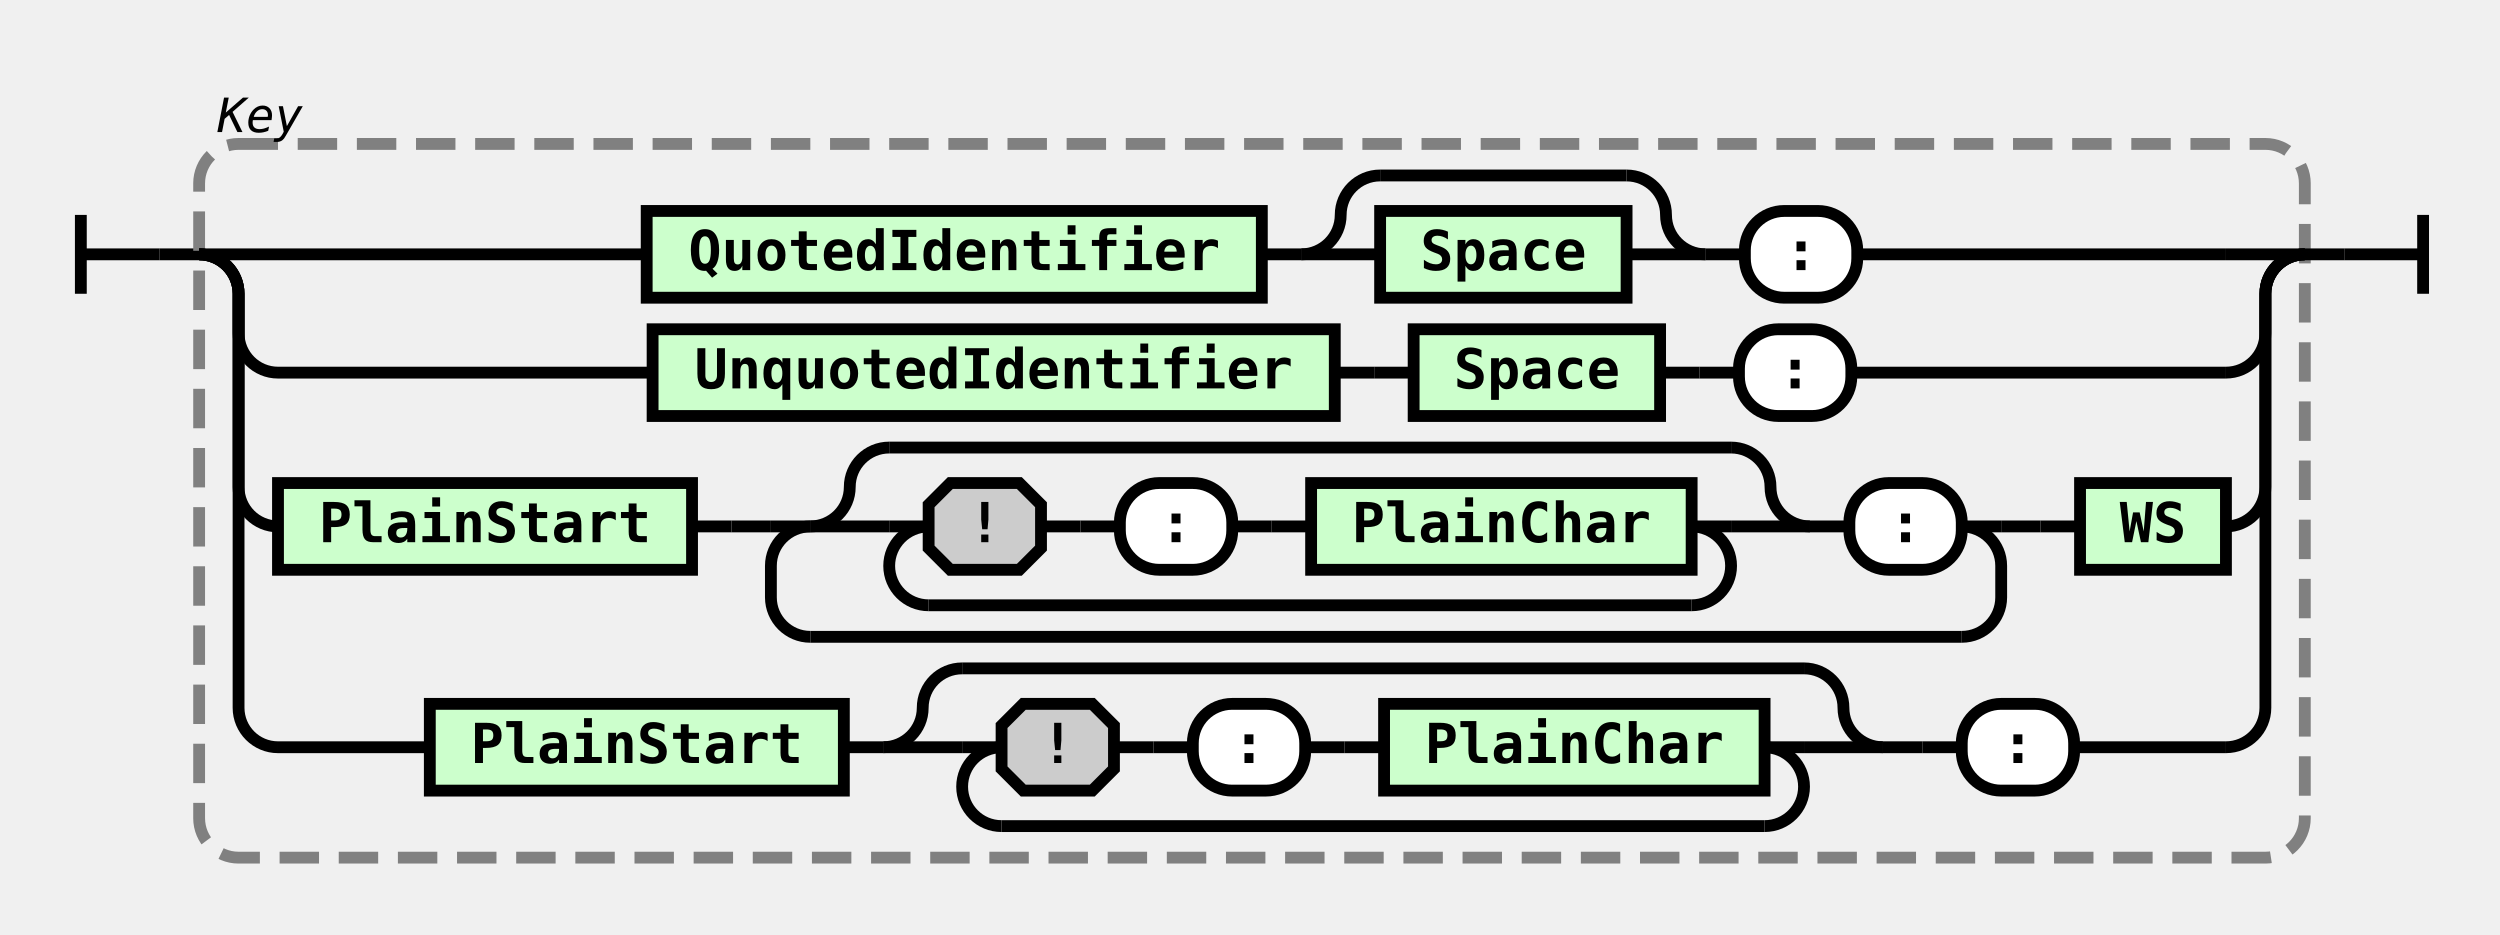
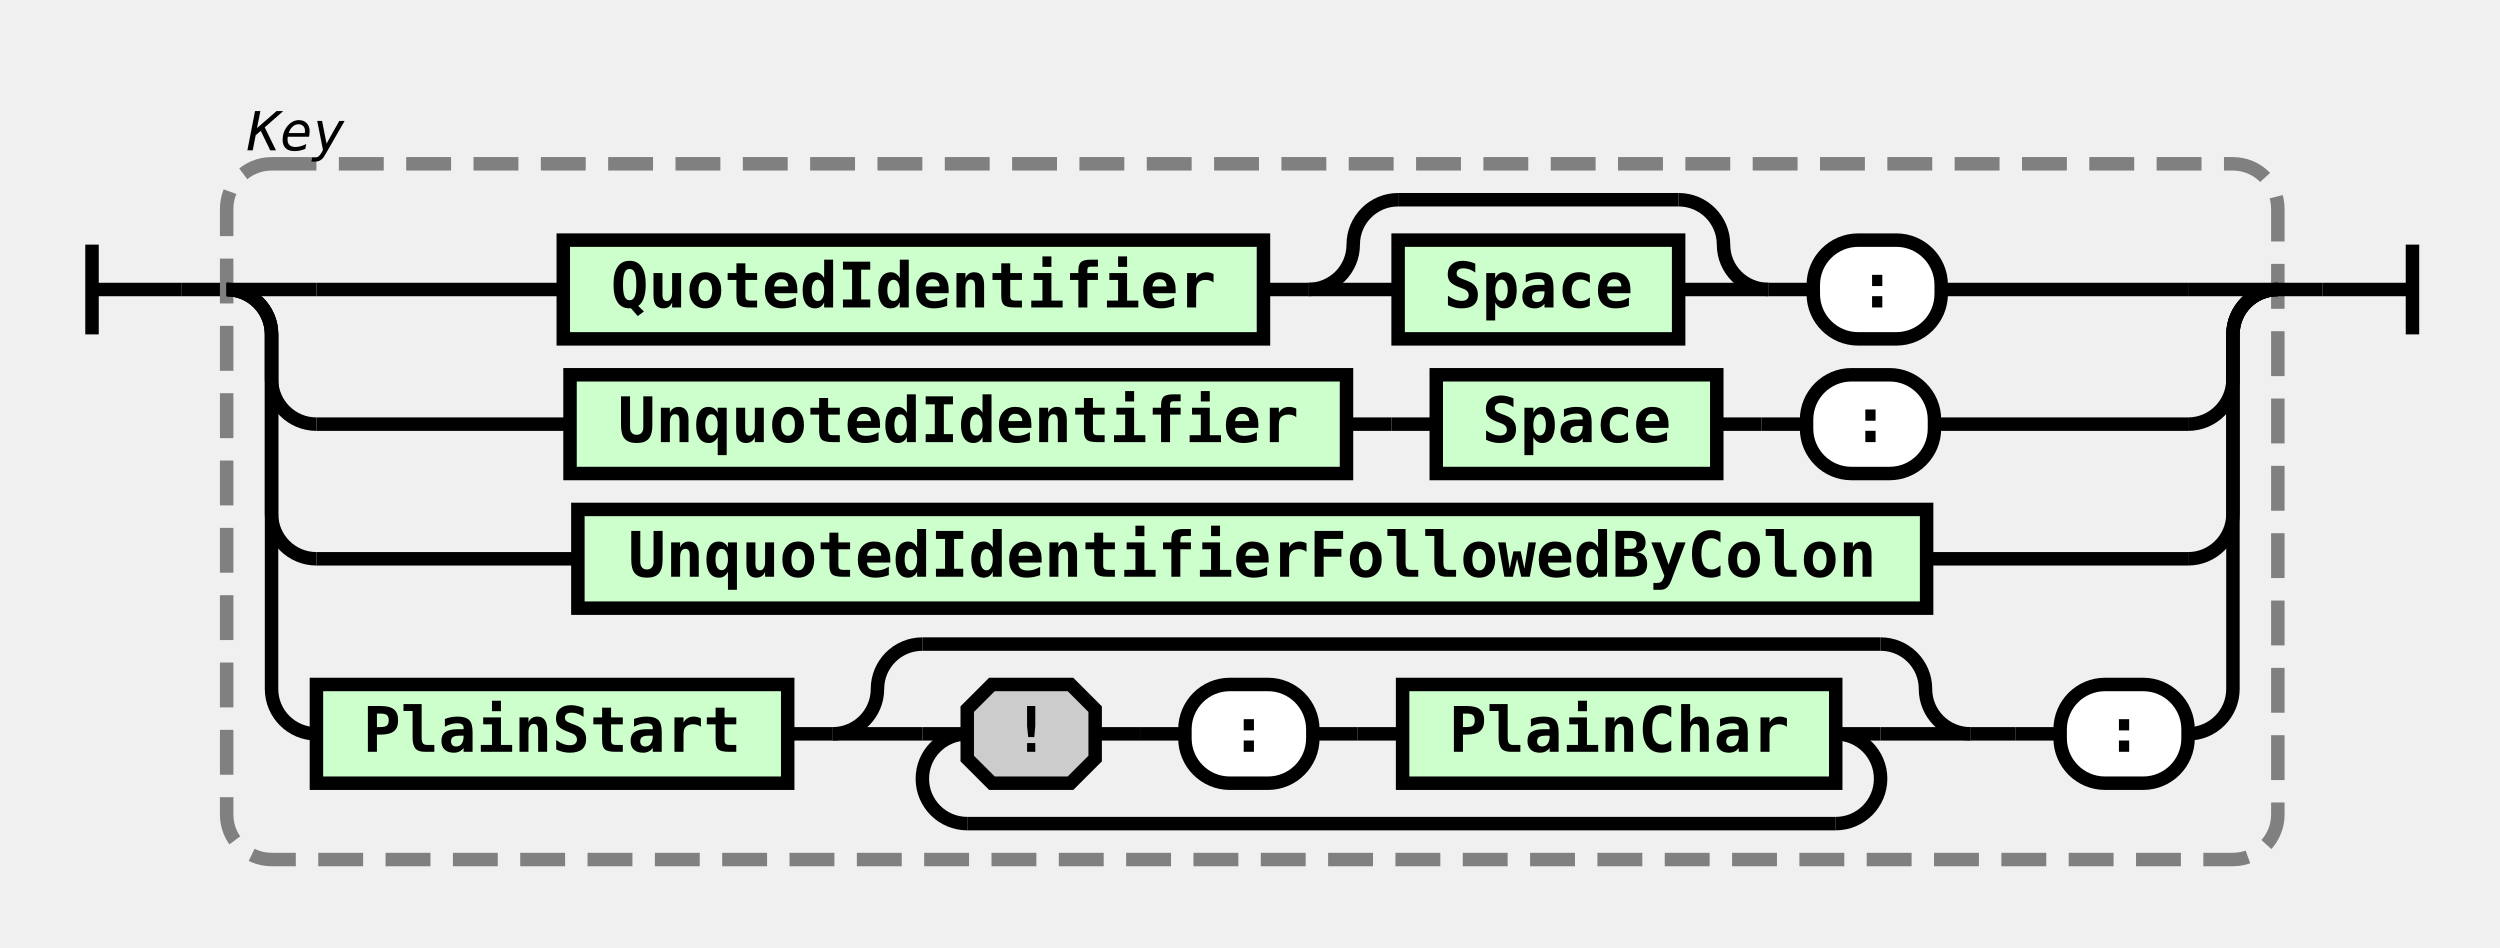
- <svg xmlns="http://www.w3.org/2000/svg" class="railroad-diagram" width="634" height="237" viewBox="0 0 634 237">
+ <svg xmlns="http://www.w3.org/2000/svg" class="railroad-diagram" width="557" height="211" viewBox="0 0 557 211">
  <g transform="translate(.5 .5)">
    <g class="Start">
      <path d="M20 54v20m0 -10h20" />
    </g>
    <path d="M40 64h10" />
    <g class="Group rule">
      <path d="M50 64h0" />
-       <path d="M584 64h0" />
-       <rect x="50" y="36" width="534" height="181" rx="10" ry="10" class="group-box" />
+       <path d="M507 64h0" />
+       <rect x="50" y="36" width="457" height="155" rx="10" ry="10" class="group-box" />
      <g class="Choice">
        <path d="M50 64h0" />
-         <path d="M584 64h0" />
+         <path d="M507 64h0" />
        <path d="M50 64h20" />
        <g class="Sequence">
-           <path d="M70 64h93.5" />
-           <path d="M470.5 64h93.5" />
-           <path d="M319.5 64h10" />
+           <path d="M70 64h55" />
+           <path d="M432 64h55" />
+           <path d="M281 64h10" />
          <g class="non-terminal rule-ref">
-             <path d="M163.5 64h0" />
-             <path d="M319.5 64h0" />
-             <rect x="163.5" y="53" width="156" height="22" />
-             <text x="241.5" y="68">QuotedIdentifier</text>
+             <path d="M125 64h0" />
+             <path d="M281 64h0" />
+             <rect x="125" y="53" width="156" height="22" />
+             <text x="203" y="68">QuotedIdentifier</text>
          </g>
          <g class="Choice">
-             <path d="M329.5 64h0" />
+             <path d="M291 64h0" />
+             <path d="M393.5 64h0" />
+             <path d="M291 64a10 10 0 0 0 10 -10v0a10 10 0 0 1 10 -10" />
+             <g class="Skip">
+               <path d="M311 44h62.5" />
+             </g>
+             <path d="M373.5 44a10 10 0 0 1 10 10v0a10 10 0 0 0 10 10" />
+             <path d="M291 64h20" />
+             <g class="non-terminal rule-ref">
+               <path d="M311 64h0" />
+               <path d="M373.5 64h0" />
+               <rect x="311" y="53" width="62.5" height="22" />
+               <text x="342.25" y="68">Space</text>
+             </g>
+             <path d="M373.5 64h20" />
+           </g>
+           <path d="M393.5 64h10" />
+           <g class="terminal literal">
+             <path d="M403.5 64h0" />
            <path d="M432 64h0" />
-             <path d="M329.5 64a10 10 0 0 0 10 -10v0a10 10 0 0 1 10 -10" />
-             <g class="Skip">
-               <path d="M349.5 44h62.5" />
-             </g>
-             <path d="M412 44a10 10 0 0 1 10 10v0a10 10 0 0 0 10 10" />
-             <path d="M329.5 64h20" />
-             <g class="non-terminal rule-ref">
-               <path d="M349.5 64h0" />
-               <path d="M412 64h0" />
-               <rect x="349.5" y="53" width="62.5" height="22" />
-               <text x="380.75" y="68">Space</text>
-             </g>
-             <path d="M412 64h20" />
-           </g>
-           <path d="M432 64h10" />
-           <g class="terminal literal">
-             <path d="M442 64h0" />
-             <path d="M470.5 64h0" />
-             <rect x="442" y="53" width="28.5" height="22" rx="10" ry="10" />
-             <text x="456.25" y="68">:</text>
-           </g>
-         </g>
-         <path d="M564 64h20" />
+             <rect x="403.5" y="53" width="28.5" height="22" rx="10" ry="10" />
+             <text x="417.75" y="68">:</text>
+           </g>
+         </g>
+         <path d="M487 64h20" />
        <path d="M50 64a10 10 0 0 1 10 10v10a10 10 0 0 0 10 10" />
        <g class="Sequence">
-           <path d="M70 94h95" />
-           <path d="M469 94h95" />
-           <path d="M338 94h10" />
+           <path d="M70 94h56.5" />
+           <path d="M430.5 94h56.5" />
+           <path d="M299.5 94h10" />
          <g class="non-terminal rule-ref">
-             <path d="M165 94h0" />
-             <path d="M338 94h0" />
-             <rect x="165" y="83" width="173" height="22" />
-             <text x="251.5" y="98">UnquotedIdentifier</text>
-           </g>
-           <path d="M348 94h10" />
-           <path d="M420.5 94h10" />
+             <path d="M126.5 94h0" />
+             <path d="M299.5 94h0" />
+             <rect x="126.5" y="83" width="173" height="22" />
+             <text x="213" y="98">UnquotedIdentifier</text>
+           </g>
+           <path d="M309.5 94h10" />
+           <path d="M382 94h10" />
          <g class="non-terminal rule-ref">
-             <path d="M358 94h0" />
-             <path d="M420.5 94h0" />
-             <rect x="358" y="83" width="62.5" height="22" />
-             <text x="389.25" y="98">Space</text>
-           </g>
-           <path d="M430.5 94h10" />
+             <path d="M319.5 94h0" />
+             <path d="M382 94h0" />
+             <rect x="319.5" y="83" width="62.5" height="22" />
+             <text x="350.75" y="98">Space</text>
+           </g>
+           <path d="M392 94h10" />
          <g class="terminal literal">
-             <path d="M440.5 94h0" />
-             <path d="M469 94h0" />
-             <rect x="440.5" y="83" width="28.5" height="22" rx="10" ry="10" />
-             <text x="454.75" y="98">:</text>
-           </g>
-         </g>
-         <path d="M564 94a10 10 0 0 0 10 -10v-10a10 10 0 0 1 10 -10" />
-         <path d="M50 64a10 10 0 0 1 10 10v49a10 10 0 0 0 10 10" />
+             <path d="M402 94h0" />
+             <path d="M430.5 94h0" />
+             <rect x="402" y="83" width="28.5" height="22" rx="10" ry="10" />
+             <text x="416.25" y="98">:</text>
+           </g>
+         </g>
+         <path d="M487 94a10 10 0 0 0 10 -10v-10a10 10 0 0 1 10 -10" />
+         <path d="M50 64a10 10 0 0 1 10 10v40a10 10 0 0 0 10 10" />
+         <g class="non-terminal rule-ref">
+           <path d="M70 124h58.25" />
+           <path d="M428.75 124h58.25" />
+           <rect x="128.25" y="113" width="300.5" height="22" />
+           <text x="278.5" y="128">UnquotedIdentifierFollowedByColon</text>
+         </g>
+         <path d="M487 124a10 10 0 0 0 10 -10v-40a10 10 0 0 1 10 -10" />
+         <path d="M50 64a10 10 0 0 1 10 10v79a10 10 0 0 0 10 10" />
        <g class="Sequence">
-           <path d="M70 133h0" />
-           <path d="M564 133h0" />
-           <path d="M507 133h10" />
+           <path d="M70 163h0" />
+           <path d="M487 163h0" />
+           <path d="M438.5 163h10" />
          <g class="Sequence">
-             <path d="M70 133h0" />
-             <path d="M507 133h0" />
-             <path d="M175 133h10" />
+             <path d="M70 163h0" />
+             <path d="M438.5 163h0" />
+             <path d="M175 163h10" />
            <g class="non-terminal rule-ref">
-               <path d="M70 133h0" />
-               <path d="M175 133h0" />
-               <rect x="70" y="122" width="105" height="22" />
-               <text x="122.5" y="137">PlainStart</text>
-             </g>
-             <path d="M185 133h10" />
-             <g class="OneOrMore">
-               <path d="M195 133h0" />
-               <path d="M507 133h0" />
-               <path d="M205 133a10 10 0 0 0 -10 10v8a10 10 0 0 0 10 10" />
+               <path d="M70 163h0" />
+               <path d="M175 163h0" />
+               <rect x="70" y="152" width="105" height="22" />
+               <text x="122.5" y="167">PlainStart</text>
+             </g>
+             <g class="Choice">
+               <path d="M185 163h0" />
+               <path d="M438.5 163h0" />
+               <path d="M185 163a10 10 0 0 0 10 -10v0a10 10 0 0 1 10 -10" />
              <g class="Skip">
-                 <path d="M205 161h292" />
+                 <path d="M205 143h213.5" />
              </g>
-               <path d="M497 161a10 10 0 0 0 10 -10v-8a10 10 0 0 0 -10 -10" />
-               <path d="M195 133h10" />
-               <path d="M497 133h10" />
-               <g class="Sequence">
-                 <path d="M205 133h0" />
-                 <path d="M497 133h0" />
-                 <g class="Choice">
-                   <path d="M205 133h0" />
-                   <path d="M458.5 133h0" />
-                   <path d="M205 133a10 10 0 0 0 10 -10v0a10 10 0 0 1 10 -10" />
-                   <g class="Skip">
-                     <path d="M225 113h213.5" />
-                   </g>
-                   <path d="M438.5 113a10 10 0 0 1 10 10v0a10 10 0 0 0 10 10" />
-                   <path d="M205 133h20" />
-                   <g class="OneOrMore">
-                     <path d="M225 133h0" />
-                     <path d="M438.5 133h0" />
-                     <path d="M235 133a10 10 0 0 0 -10 10v0a10 10 0 0 0 10 10" />
-                     <g class="Skip">
-                       <path d="M235 153h193.5" />
+               <path d="M418.5 143a10 10 0 0 1 10 10v0a10 10 0 0 0 10 10" />
+               <path d="M185 163h20" />
+               <g class="OneOrMore">
+                 <path d="M205 163h0" />
+                 <path d="M418.5 163h0" />
+                 <path d="M215 163a10 10 0 0 0 -10 10v0a10 10 0 0 0 10 10" />
+                 <g class="Skip">
+                   <path d="M215 183h193.5" />
+                 </g>
+                 <path d="M408.5 183a10 10 0 0 0 10 -10v0a10 10 0 0 0 -10 -10" />
+                 <path d="M205 163h10" />
+                 <path d="M408.5 163h10" />
+                 <g class="Sequence">
+                   <path d="M215 163h0" />
+                   <path d="M408.5 163h0" />
+                   <path d="M292 163h10" />
+                   <g class="Sequence">
+                     <path d="M215 163h0" />
+                     <path d="M292 163h0" />
+                     <path d="M243.5 163h10" />
+                     <g class="decision simple-and">
+                       <path d="M215 163h0" />
+                       <path d="M243.5 163h0" />
+                       <path d="M215 163v5.5l5.5 5.5h17.5l5.5 -5.5v-11l-5.5 -5.5h-17.5l-5.5 5.5v5.5" />
+                       <text x="229.25" y="167">!</text>
                    </g>
-                     <path d="M428.5 153a10 10 0 0 0 10 -10v0a10 10 0 0 0 -10 -10" />
-                     <path d="M225 133h10" />
-                     <path d="M428.5 133h10" />
-                     <g class="Sequence">
-                       <path d="M235 133h0" />
-                       <path d="M428.5 133h0" />
-                       <path d="M312 133h10" />
-                       <g class="Sequence">
-                         <path d="M235 133h0" />
-                         <path d="M312 133h0" />
-                         <path d="M263.5 133h10" />
-                         <g class="decision simple-and">
-                           <path d="M235 133h0" />
-                           <path d="M263.5 133h0" />
-                           <path d="M235 133v5.5l5.5 5.5h17.5l5.5 -5.5v-11l-5.5 -5.5h-17.5l-5.5 5.5v5.5" />
-                           <text x="249.25" y="137">!</text>
-                         </g>
-                         <path d="M273.5 133h10" />
-                         <g class="terminal literal">
-                           <path d="M283.5 133h0" />
-                           <path d="M312 133h0" />
-                           <rect x="283.5" y="122" width="28.5" height="22" rx="10" ry="10" />
-                           <text x="297.75" y="137">:</text>
-                         </g>
-                       </g>
-                       <path d="M322 133h10" />
-                       <g class="non-terminal rule-ref">
-                         <path d="M332 133h0" />
-                         <path d="M428.5 133h0" />
-                         <rect x="332" y="122" width="96.5" height="22" />
-                         <text x="380.25" y="137">PlainChar</text>
-                       </g>
+                     <path d="M253.5 163h10" />
+                     <g class="terminal literal">
+                       <path d="M263.5 163h0" />
+                       <path d="M292 163h0" />
+                       <rect x="263.5" y="152" width="28.5" height="22" rx="10" ry="10" />
+                       <text x="277.75" y="167">:</text>
                    </g>
                  </g>
-                   <path d="M438.5 133h20" />
-                 </g>
-                 <path d="M458.5 133h10" />
-                 <g class="terminal literal">
-                   <path d="M468.5 133h0" />
-                   <path d="M497 133h0" />
-                   <rect x="468.5" y="122" width="28.5" height="22" rx="10" ry="10" />
-                   <text x="482.75" y="137">:</text>
-                 </g>
-               </g>
-             </g>
-           </g>
-           <path d="M517 133h10" />
-           <g class="non-terminal rule-ref">
-             <path d="M527 133h0" />
-             <path d="M564 133h0" />
-             <rect x="527" y="122" width="37" height="22" />
-             <text x="545.5" y="137">WS</text>
-           </g>
-         </g>
-         <path d="M564 133a10 10 0 0 0 10 -10v-49a10 10 0 0 1 10 -10" />
-         <path d="M50 64a10 10 0 0 1 10 10v105a10 10 0 0 0 10 10" />
-         <g class="Sequence">
-           <path d="M70 189h38.5" />
-           <path d="M525.5 189h38.5" />
-           <path d="M477 189h10" />
-           <g class="Sequence">
-             <path d="M108.5 189h0" />
-             <path d="M477 189h0" />
-             <path d="M213.5 189h10" />
-             <g class="non-terminal rule-ref">
-               <path d="M108.5 189h0" />
-               <path d="M213.5 189h0" />
-               <rect x="108.5" y="178" width="105" height="22" />
-               <text x="161" y="193">PlainStart</text>
-             </g>
-             <g class="Choice">
-               <path d="M223.5 189h0" />
-               <path d="M477 189h0" />
-               <path d="M223.5 189a10 10 0 0 0 10 -10v0a10 10 0 0 1 10 -10" />
-               <g class="Skip">
-                 <path d="M243.5 169h213.5" />
-               </g>
-               <path d="M457 169a10 10 0 0 1 10 10v0a10 10 0 0 0 10 10" />
-               <path d="M223.5 189h20" />
-               <g class="OneOrMore">
-                 <path d="M243.5 189h0" />
-                 <path d="M457 189h0" />
-                 <path d="M253.5 189a10 10 0 0 0 -10 10v0a10 10 0 0 0 10 10" />
-                 <g class="Skip">
-                   <path d="M253.5 209h193.5" />
-                 </g>
-                 <path d="M447 209a10 10 0 0 0 10 -10v0a10 10 0 0 0 -10 -10" />
-                 <path d="M243.5 189h10" />
-                 <path d="M447 189h10" />
-                 <g class="Sequence">
-                   <path d="M253.5 189h0" />
-                   <path d="M447 189h0" />
-                   <path d="M330.5 189h10" />
-                   <g class="Sequence">
-                     <path d="M253.5 189h0" />
-                     <path d="M330.5 189h0" />
-                     <path d="M282 189h10" />
-                     <g class="decision simple-and">
-                       <path d="M253.5 189h0" />
-                       <path d="M282 189h0" />
-                       <path d="M253.5 189v5.5l5.5 5.5h17.5l5.5 -5.5v-11l-5.5 -5.5h-17.5l-5.5 5.5v5.5" />
-                       <text x="267.75" y="193">!</text>
-                     </g>
-                     <path d="M292 189h10" />
-                     <g class="terminal literal">
-                       <path d="M302 189h0" />
-                       <path d="M330.5 189h0" />
-                       <rect x="302" y="178" width="28.5" height="22" rx="10" ry="10" />
-                       <text x="316.25" y="193">:</text>
-                     </g>
-                   </g>
-                   <path d="M340.5 189h10" />
+                   <path d="M302 163h10" />
                  <g class="non-terminal rule-ref">
-                     <path d="M350.5 189h0" />
-                     <path d="M447 189h0" />
-                     <rect x="350.5" y="178" width="96.5" height="22" />
-                     <text x="398.75" y="193">PlainChar</text>
+                     <path d="M312 163h0" />
+                     <path d="M408.5 163h0" />
+                     <rect x="312" y="152" width="96.5" height="22" />
+                     <text x="360.25" y="167">PlainChar</text>
                  </g>
                </g>
              </g>
-               <path d="M457 189h20" />
-             </g>
-           </g>
-           <path d="M487 189h10" />
+               <path d="M418.5 163h20" />
+             </g>
+           </g>
+           <path d="M448.5 163h10" />
          <g class="terminal literal">
-             <path d="M497 189h0" />
-             <path d="M525.5 189h0" />
-             <rect x="497" y="178" width="28.5" height="22" rx="10" ry="10" />
-             <text x="511.25" y="193">:</text>
-           </g>
-         </g>
-         <path d="M564 189a10 10 0 0 0 10 -10v-105a10 10 0 0 1 10 -10" />
+             <path d="M458.5 163h0" />
+             <path d="M487 163h0" />
+             <rect x="458.5" y="152" width="28.5" height="22" rx="10" ry="10" />
+             <text x="472.75" y="167">:</text>
+           </g>
+         </g>
+         <path d="M487 163a10 10 0 0 0 10 -10v-79a10 10 0 0 1 10 -10" />
      </g>
      <g class="comment">
        <path d="M50 28h0" />
        <path d="M81 28h0" />
        <text x="65.5" y="33" class="comment">Key</text>
      </g>
    </g>
-     <path d="M584 64h10" />
-     <path class="End" d="M 594 64 h 20 m 0 -10 v 20" />
+     <path d="M507 64h10" />
+     <path class="End" d="M 517 64 h 20 m 0 -10 v 20" />
  </g>
  <style>  svg {
    background-color: hsl(30,20%,95%);
  }
  path {
    stroke-width: 3;
    stroke: black;
    fill: rgba(0,0,0,0);
  }
  text {
    font: bold 14px monospace;
    text-anchor: middle;
    white-space: pre;
  }
  text.diagram-text {
    font-size: 12px;
  }
  text.diagram-arrow {
    font-size: 16px;
  }
  text.label {
    text-anchor: start;
  }
  text.comment {
    font: italic 12px monospace;
  }
  g.non-terminal text {
    /*font-style: italic;*/
  }
  rect {
    stroke-width: 3;
    stroke: black;
    fill: hsl(120,100%,90%);
  }
  rect.group-box {
    stroke: gray;
    stroke-dasharray: 10 5;
    fill: none;
  }
  g.literal rect {
    fill: #fff;
  }
  path.diagram-text {
    stroke-width: 3;
    stroke: black;
    fill: white;
    cursor: help;
  }
  .decision path {
    fill: #ccc;
  }
  g.diagram-text:hover path.diagram-text {
    fill: #eee;
  }
  text.repeat-text {
    font: italic 12px monospace;
    text-anchor: end;
  }
  .repeat-box &gt; rect.group-box {
    stroke: gray;
    stroke-width: 2;
    stroke-dasharray: 1 5;
    fill: none;
  }
  .delimiter &gt; rect.group-box {
    stroke: gray;
    stroke-width: 2;
    stroke-dasharray: 1 5;
    fill: none;
  }

</style>
</svg>
